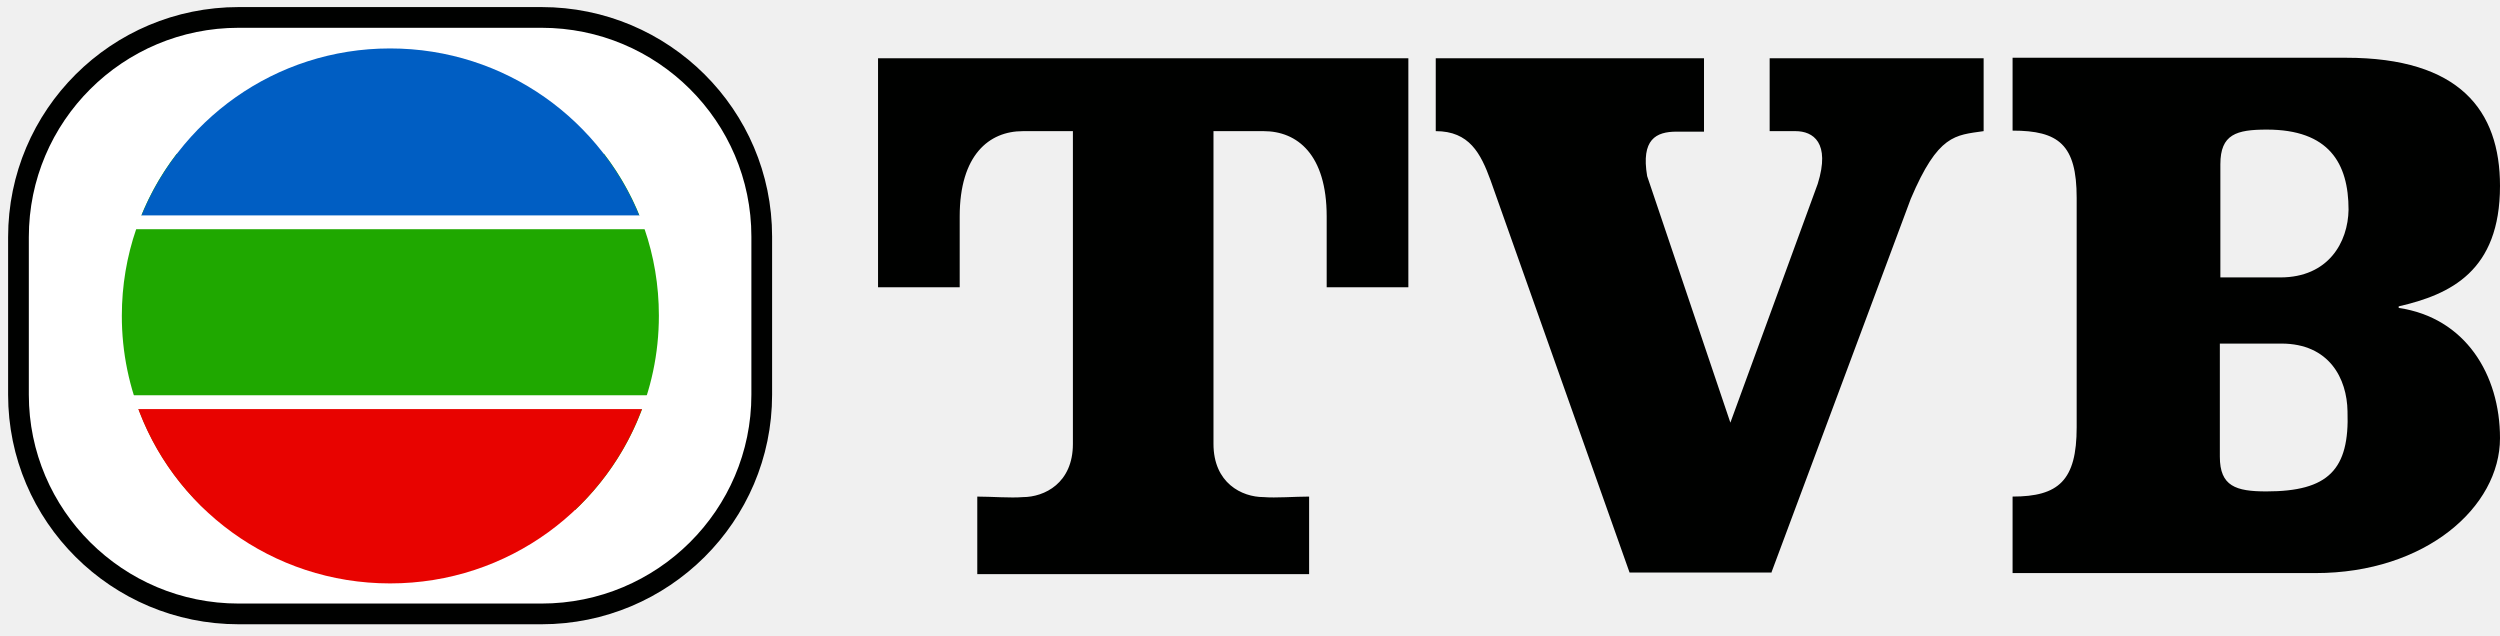
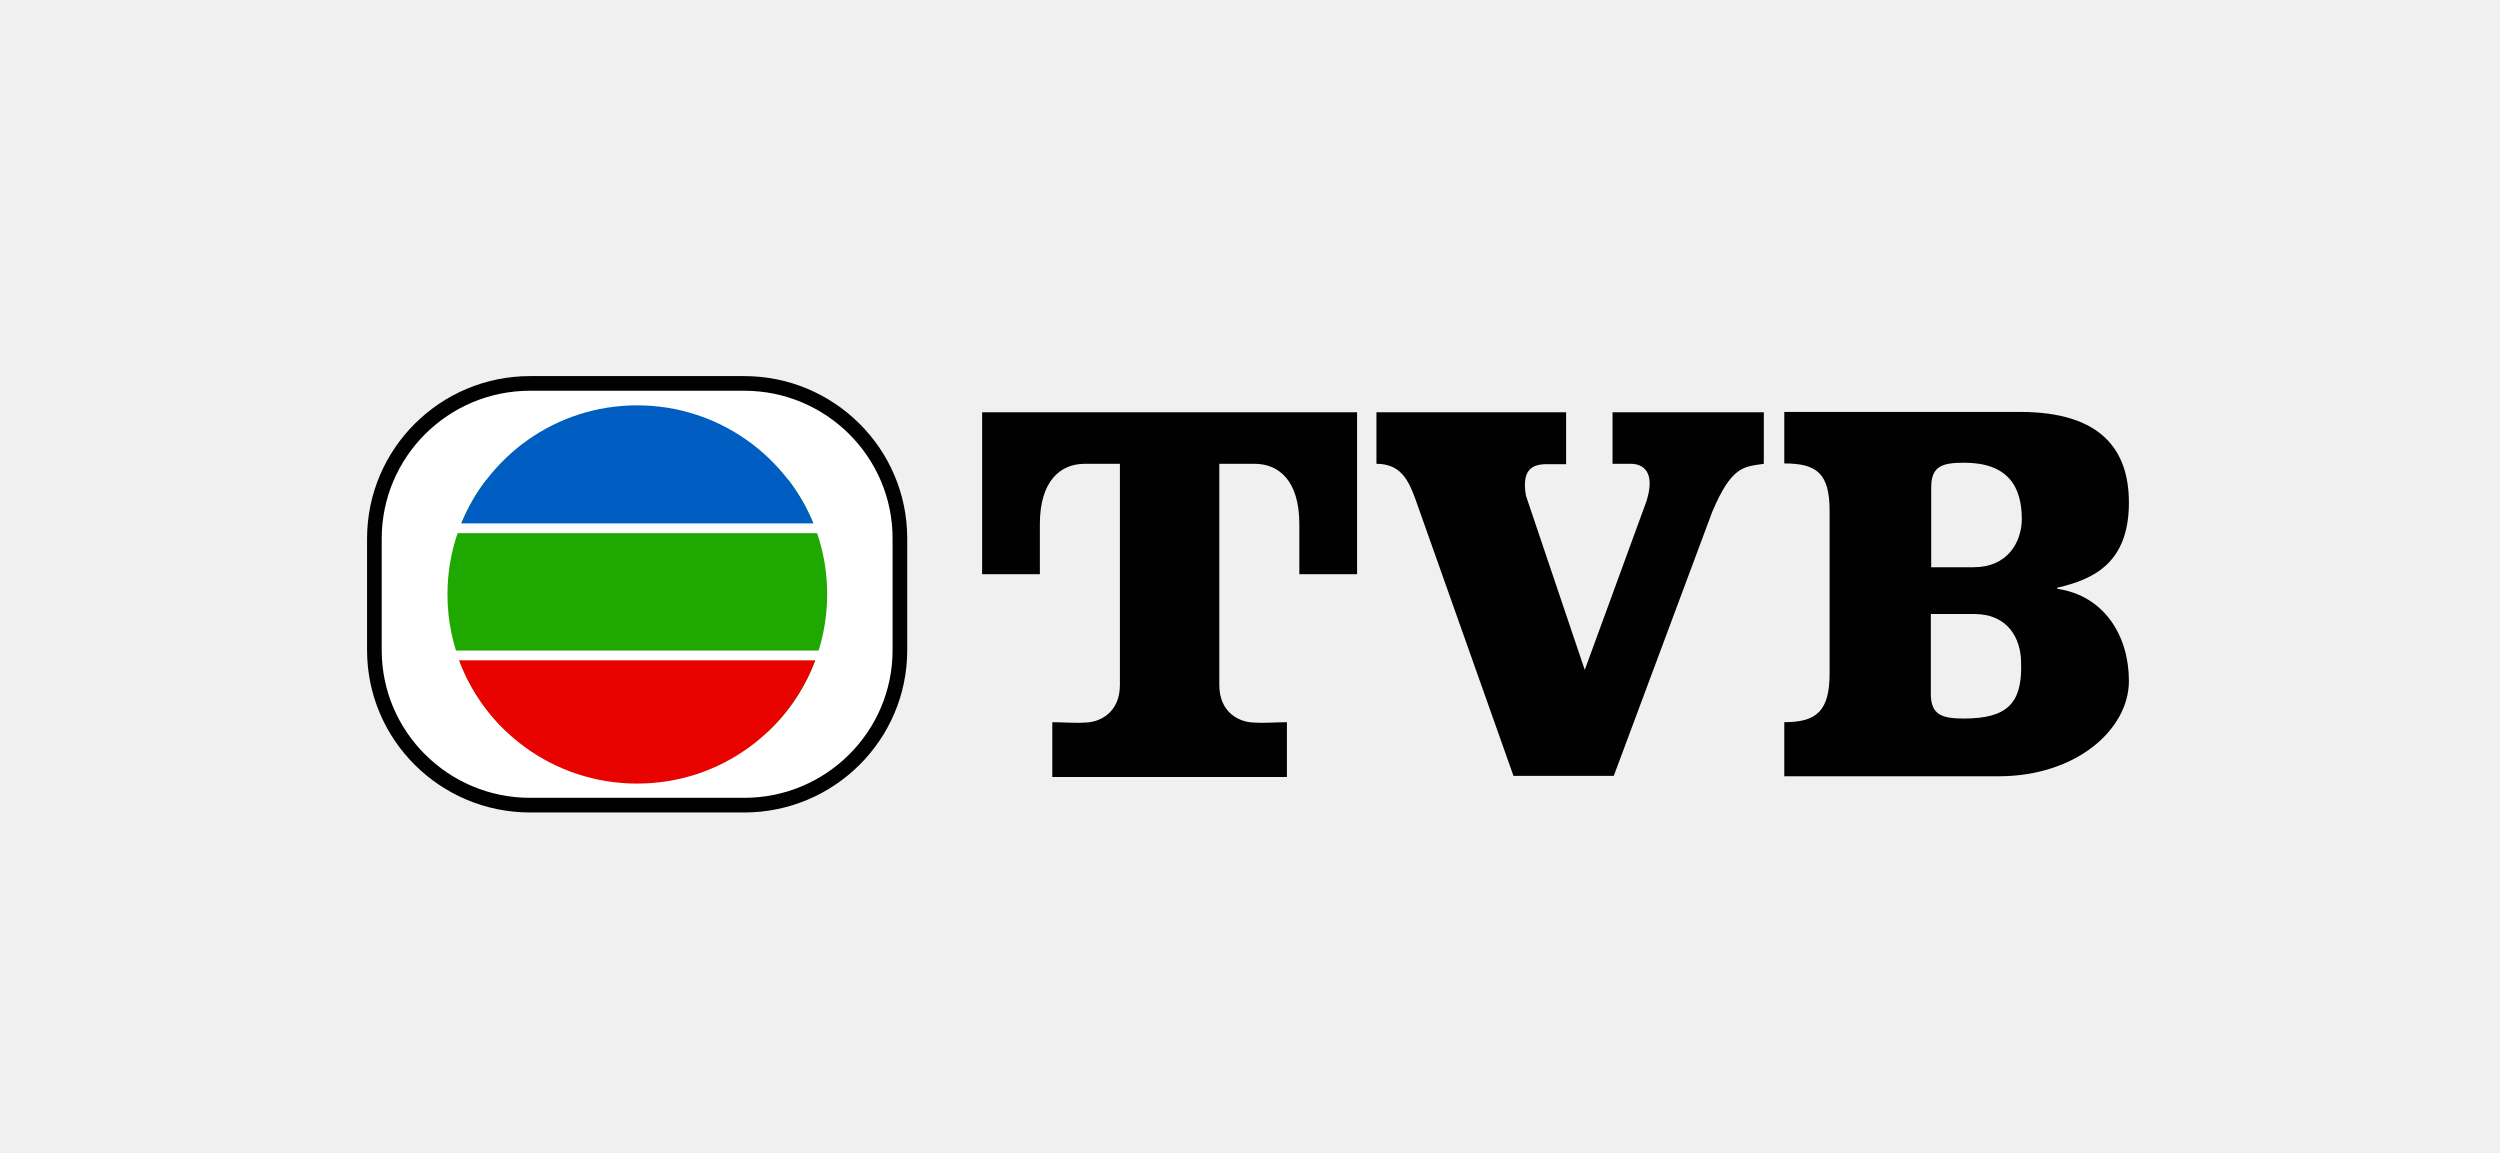
- <svg xmlns="http://www.w3.org/2000/svg" width="181" height="46" viewBox="0 0 181 46">
+ <svg xmlns="http://www.w3.org/2000/svg" width="256" height="118" viewBox="0 0 256 118">
  <g fill="none" fill-rule="evenodd">
-     <path fill="#FFF" stroke="#000100" stroke-width="1.5" d="M17.279 1.262h21.929c8.794 0 15.942 7.11 15.942 15.867V28.58c0 8.757-7.148 15.867-15.942 15.867h-21.93c-8.794 0-15.941-7.11-15.941-15.867V17.166c0-8.794 7.147-15.904 15.942-15.904z" />
-     <path fill="#1FA800" d="M12.788 11.141h30.948c2.507 3.256 3.967 7.298 3.967 11.713 0 5.539-2.32 10.516-6.063 14.071H14.884a19.258 19.258 0 0 1-6.063-14.07c0-4.379 1.46-8.458 3.967-11.714z" />
-     <path fill="#005EC3" d="M10.056 16.081h36.412c-2.77-7.335-9.88-12.574-18.225-12.574s-15.418 5.24-18.187 12.574z" />
-     <path fill="#FFF" fill-rule="nonzero" d="M7.998 15.595h40.94v1H7.998z" />
-     <path fill="#E80300" d="M46.655 29.104H9.832c2.582 7.634 9.842 13.135 18.411 13.135 8.57 0 15.83-5.501 18.412-13.135z" />
-     <path fill="#FFF" fill-rule="nonzero" d="M7.773 28.617h41.389v1H7.773z" />
-     <path fill="#000100" d="M128.235 41.49l10.104-27.093c1.983-4.678 3.218-4.603 5.276-4.902V4.218h-15.492v5.277h1.87c1.273 0 2.545.823 1.61 3.817L125.279 30.6l-6.025-17.85c-.45-2.657.636-3.219 2.133-3.219h1.983V4.218h-19.422v5.277c2.432 0 3.256 1.609 3.967 3.555l10.066 28.403h10.254v.038zM94.78 41.565v-5.613c-1.01 0-2.433.112-3.294.038-1.571 0-3.63-1.01-3.63-3.855V9.495h3.63c2.433 0 4.566 1.684 4.566 6.174v5.127h5.913V4.218H63.57v16.578h5.912V15.67c0-4.453 2.133-6.174 4.566-6.174h3.63v22.64c0 2.844-2.058 3.855-3.63 3.855-.86.074-2.283-.038-3.293-.038v5.613H94.78zM173.665 22.293v-.112c3.742-.86 7.335-2.545 7.335-8.72 0-5.463-2.919-9.28-11.152-9.28h-24.137v5.276c3.33 0 4.64 1.01 4.64 4.865v16.616c0 3.854-1.31 5.014-4.64 5.014v5.539h21.93c7.97 0 13.359-4.79 13.359-9.768 0-4.602-2.507-8.719-7.335-9.43zm-9.58 13.285c-2.208 0-3.368-.374-3.368-2.507v-8.196h4.453c3.48 0 4.753 2.545 4.79 4.903.15 4.228-1.384 5.8-5.875 5.8zm1.01-15.493h-4.34V11.89c0-2.17 1.16-2.507 3.368-2.507 4.49 0 5.912 2.432 5.912 5.8-.037 2.358-1.46 4.902-4.94 4.902z" />
+     <path fill="#FFF" stroke="#000100" stroke-width="1.5" d="M54.279 39.262h21.929c8.794 0 15.942 7.11 15.942 15.867V66.58c0 8.757-7.148 15.867-15.942 15.867h-21.93c-8.794 0-15.941-7.11-15.941-15.867V55.166c0-8.794 7.147-15.904 15.942-15.904z" />
+     <path fill="#1FA800" d="M49.788 49.141h30.948c2.507 3.256 3.967 7.298 3.967 11.713 0 5.539-2.32 10.516-6.063 14.071H51.884a19.258 19.258 0 0 1-6.063-14.07c0-4.379 1.46-8.458 3.967-11.714z" />
+     <path fill="#005EC3" d="M47.056 54.081h36.412c-2.77-7.335-9.88-12.574-18.225-12.574s-15.418 5.24-18.187 12.574z" />
+     <path fill="#FFF" fill-rule="nonzero" d="M44.998 53.595h40.94v1h-40.94z" />
+     <path fill="#E80300" d="M83.655 67.104H46.832c2.582 7.634 9.842 13.135 18.411 13.135 8.57 0 15.83-5.501 18.412-13.135z" />
+     <path fill="#FFF" fill-rule="nonzero" d="M44.773 66.617h41.389v1H44.773z" />
+     <path fill="#000100" d="M165.235 79.49l10.104-27.093c1.983-4.678 3.218-4.603 5.276-4.902v-5.277h-15.492v5.277h1.87c1.273 0 2.545.823 1.61 3.817L162.279 68.6l-6.025-17.85c-.45-2.657.636-3.219 2.133-3.219h1.983v-5.314h-19.422v5.277c2.432 0 3.256 1.609 3.967 3.555l10.066 28.403h10.254v.038zM131.78 79.565v-5.613c-1.01 0-2.433.112-3.294.038-1.571 0-3.63-1.01-3.63-3.855v-22.64h3.63c2.433 0 4.566 1.684 4.566 6.174v5.127h5.913V42.218H100.57v16.578h5.912V53.67c0-4.453 2.133-6.174 4.566-6.174h3.63v22.64c0 2.844-2.058 3.855-3.63 3.855-.86.074-2.283-.038-3.293-.038v5.613h24.025zM210.665 60.293v-.112c3.742-.86 7.335-2.545 7.335-8.72 0-5.463-2.919-9.28-11.152-9.28h-24.137v5.276c3.33 0 4.64 1.01 4.64 4.865v16.616c0 3.854-1.31 5.014-4.64 5.014v5.539h21.93c7.97 0 13.359-4.79 13.359-9.768 0-4.602-2.507-8.719-7.335-9.43zm-9.58 13.285c-2.208 0-3.368-.374-3.368-2.507v-8.196h4.453c3.48 0 4.753 2.545 4.79 4.903.15 4.228-1.384 5.8-5.875 5.8zm1.01-15.493h-4.34V49.89c0-2.17 1.16-2.507 3.368-2.507 4.49 0 5.912 2.432 5.912 5.8-.037 2.358-1.46 4.902-4.94 4.902z" />
  </g>
</svg>
